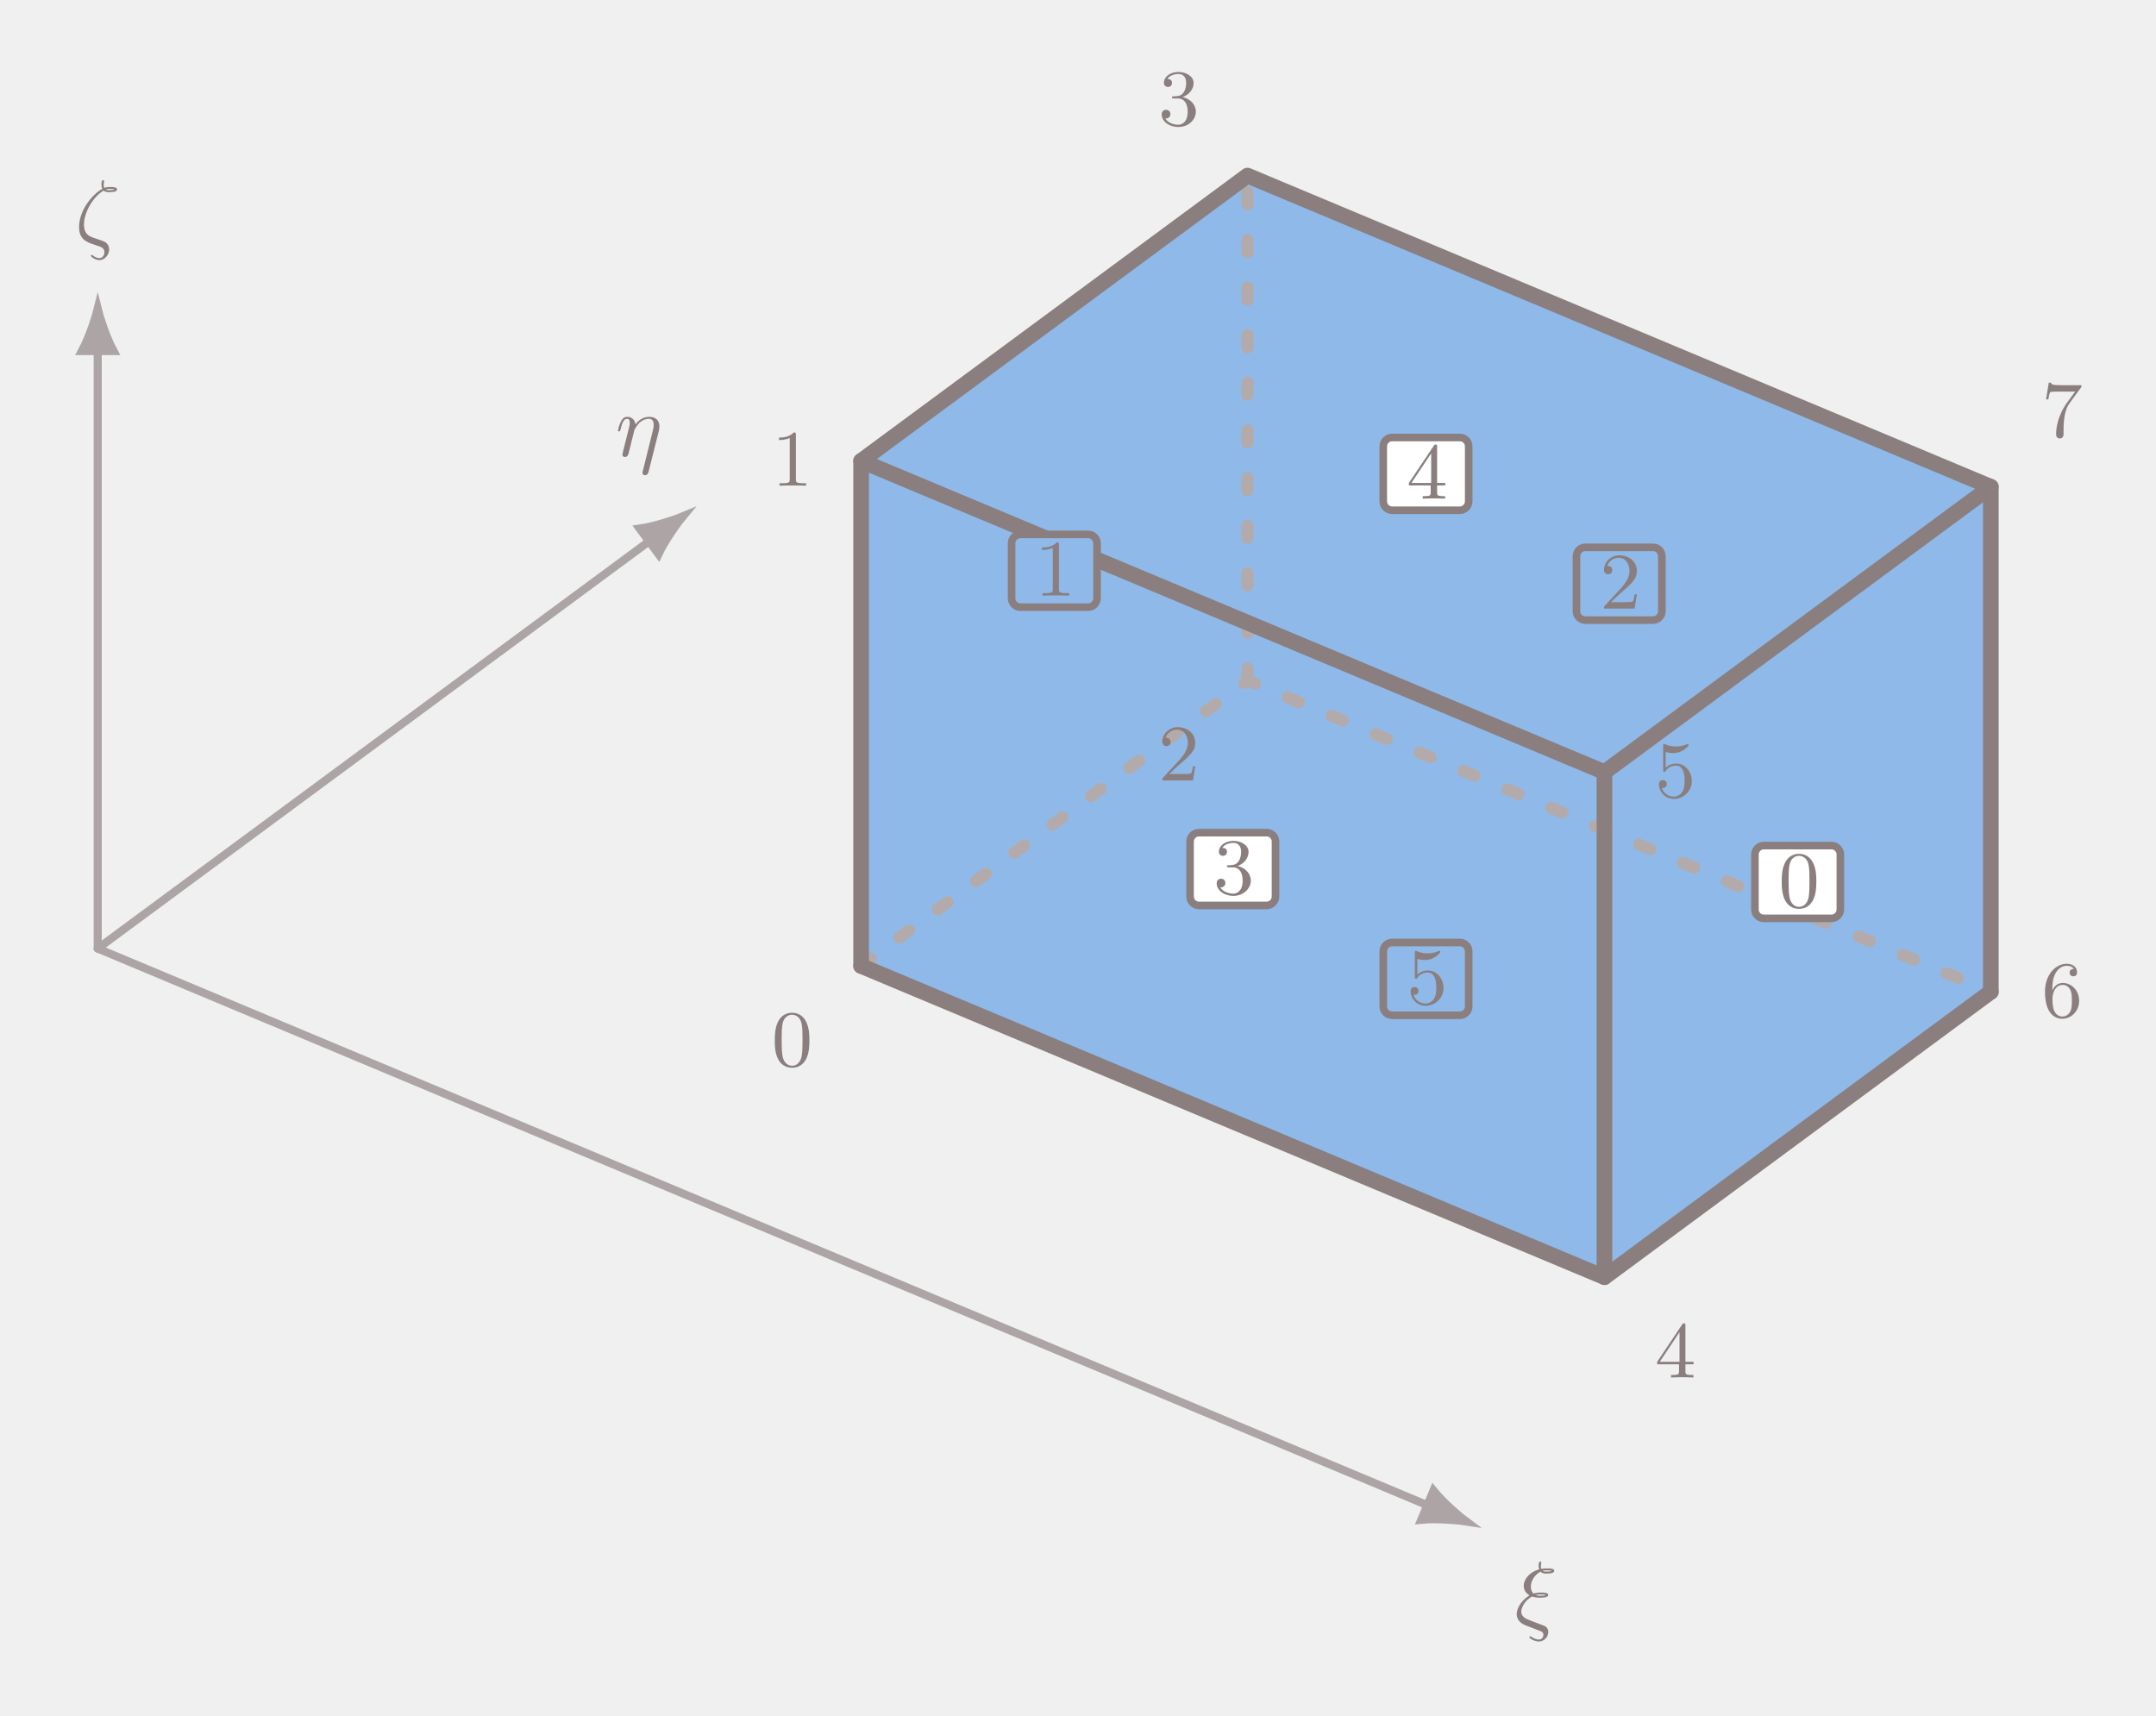
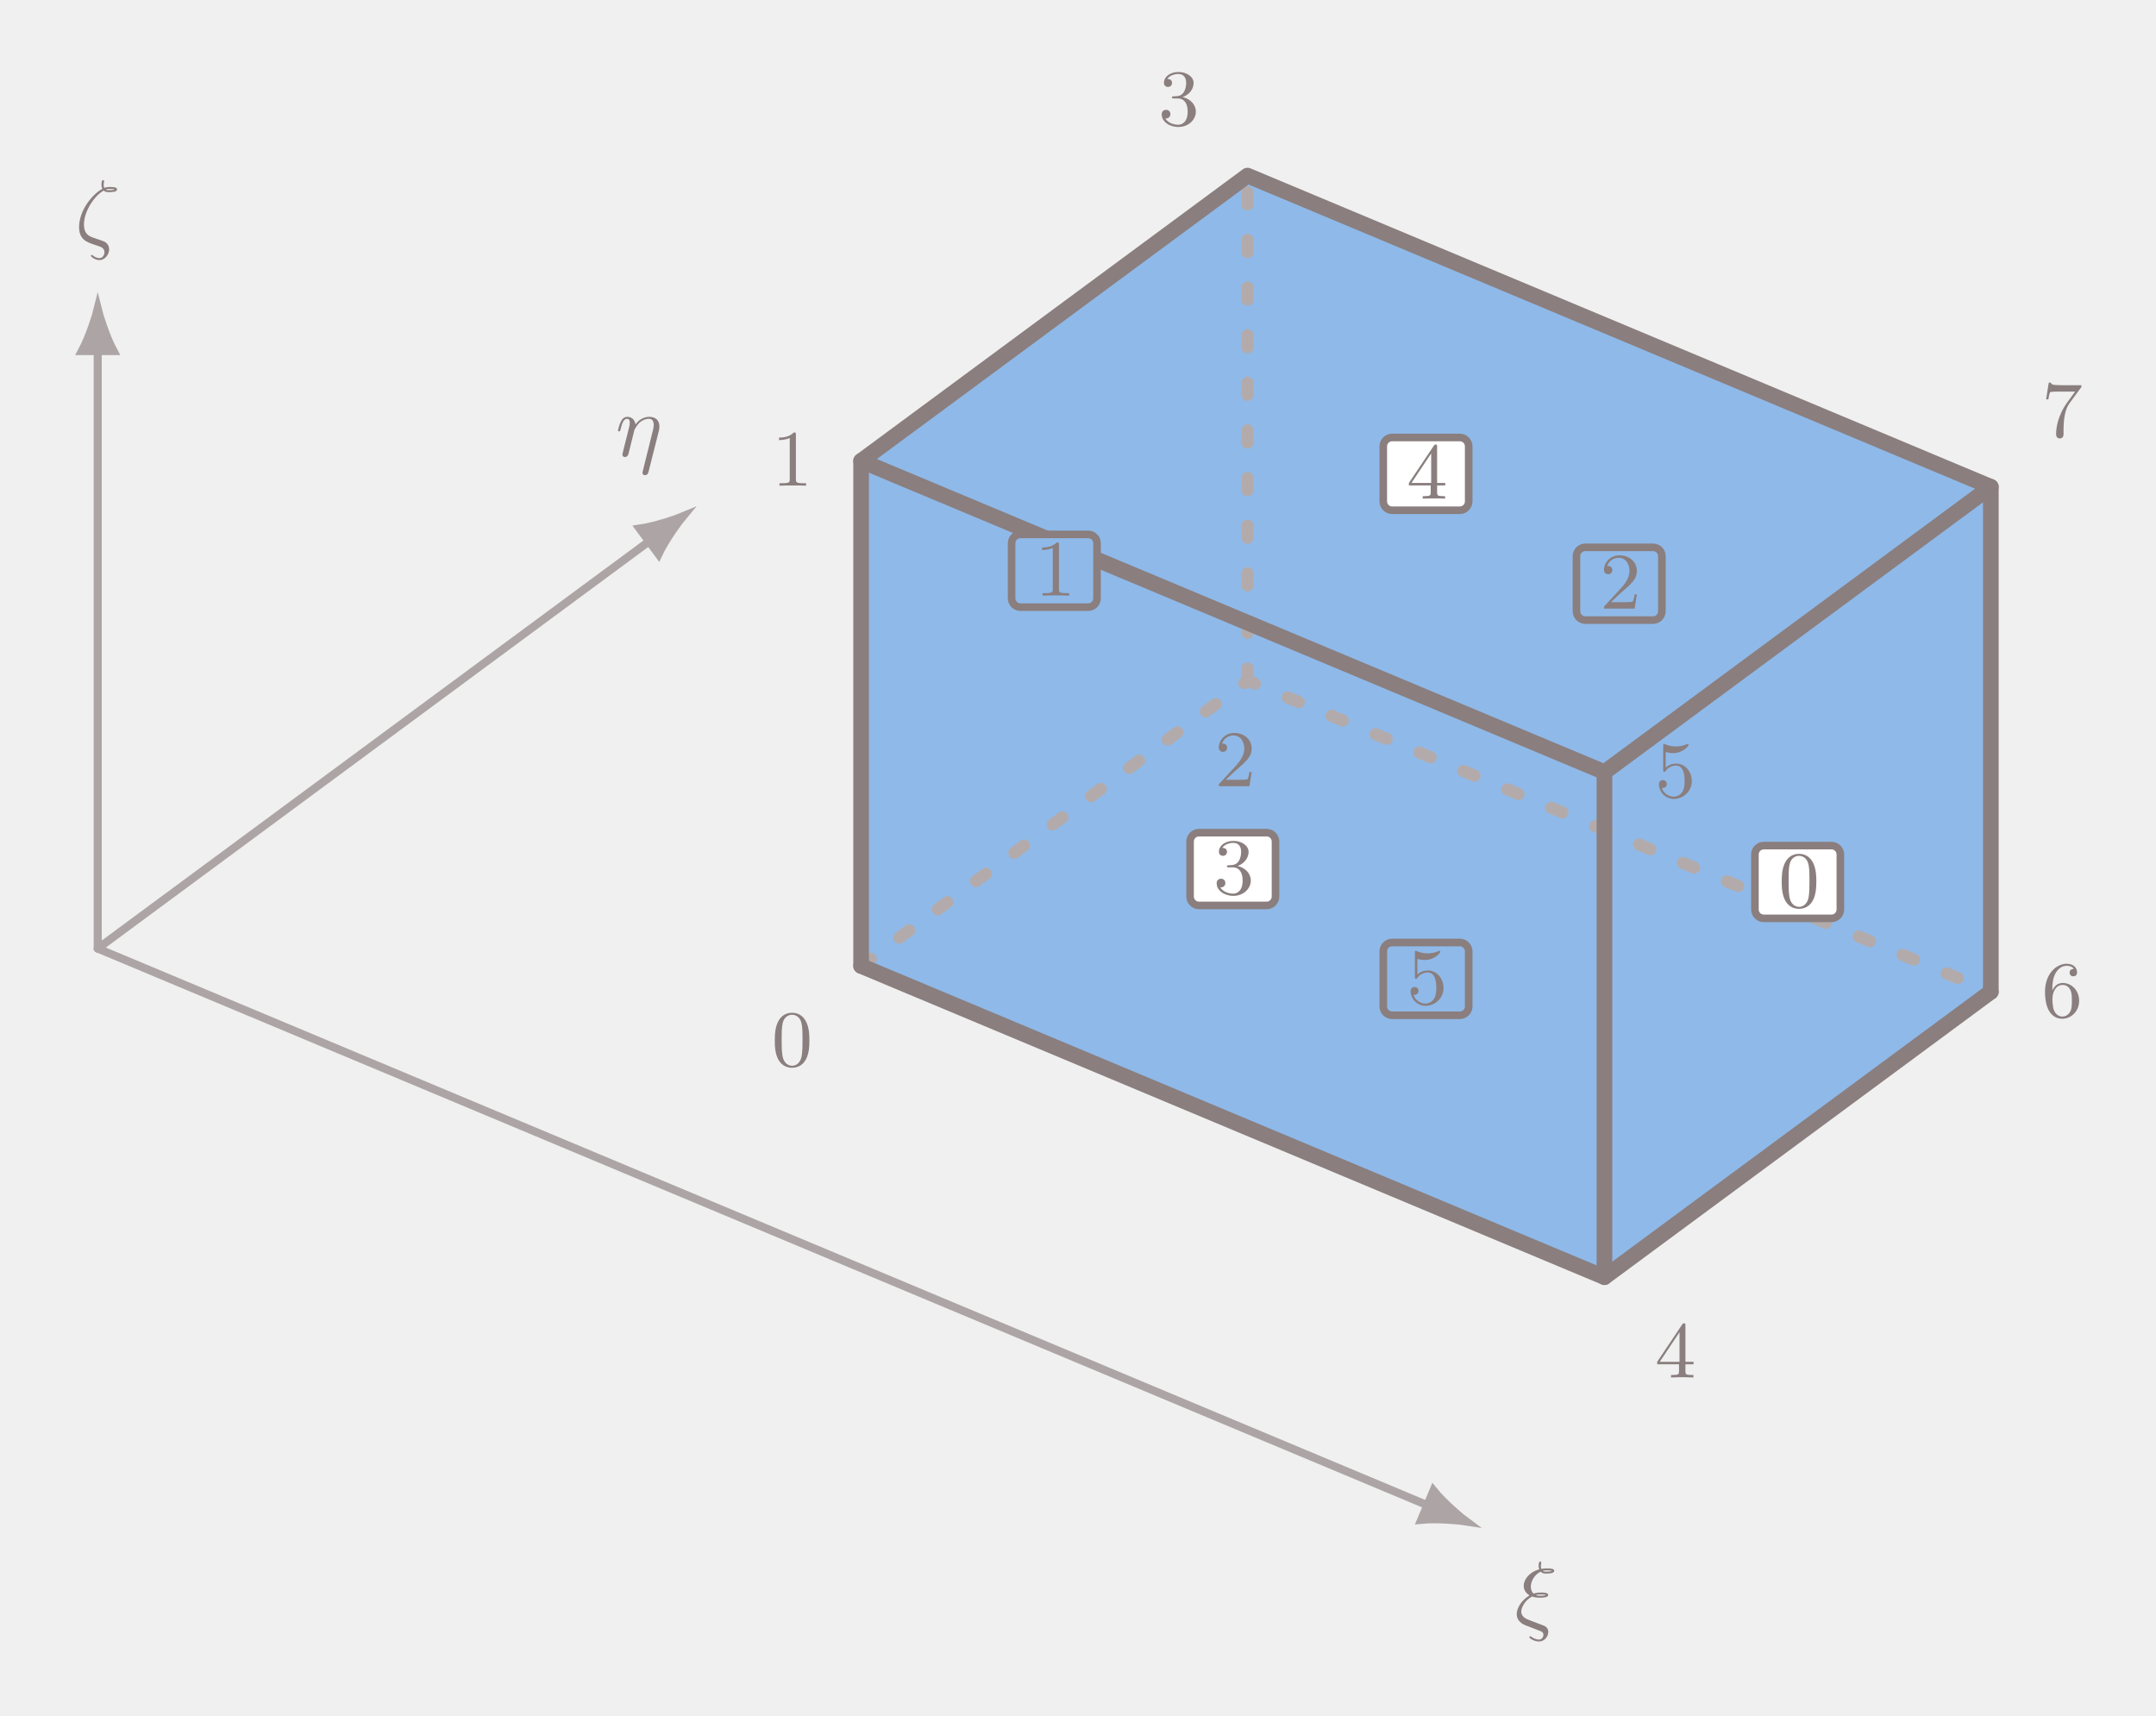
<svg xmlns="http://www.w3.org/2000/svg" xmlns:xlink="http://www.w3.org/1999/xlink" version="1.1" width="242.011pt" height="192.59pt" viewBox="0 0 242.011 192.59">
  <defs>
    <path id="g1-1" d="M4.243-2.87C4.243-3.471 4.216-4.243 3.902-4.916C3.507-5.759 2.826-5.974 2.305-5.974C1.767-5.974 1.085-5.759 .691-4.898C.404-4.279 .359-3.552 .359-2.87C.359-2.287 .377-1.417 .762-.709C1.184 .054 1.884 .197 2.296 .197C2.879 .197 3.543-.054 3.92-.879C4.189-1.48 4.243-2.153 4.243-2.87ZM2.305-.027C2.036-.027 1.39-.152 1.22-1.166C1.13-1.695 1.13-2.467 1.13-2.978C1.13-3.588 1.13-4.297 1.238-4.79C1.417-5.588 1.991-5.75 2.296-5.75C2.637-5.75 3.202-5.57 3.373-4.736C3.471-4.243 3.471-3.543 3.471-2.978C3.471-2.422 3.471-1.668 3.382-1.139C3.193-.117 2.53-.027 2.305-.027Z" />
    <path id="g1-2" d="M2.727-5.732C2.727-5.956 2.718-5.974 2.494-5.974C1.938-5.4 1.112-5.4 .834-5.4V-5.122C1.005-5.122 1.552-5.122 2.036-5.355V-.718C2.036-.386 2.009-.278 1.175-.278H.888V0C1.211-.027 2.009-.027 2.377-.027S3.552-.027 3.875 0V-.278H3.588C2.754-.278 2.727-.386 2.727-.718V-5.732Z" />
    <path id="g1-3" d="M4.144-1.588H3.893C3.875-1.471 3.803-.942 3.687-.798C3.633-.718 3.014-.718 2.835-.718H1.238L2.126-1.561C3.597-2.835 4.144-3.31 4.144-4.225C4.144-5.256 3.292-5.974 2.189-5.974C1.157-5.974 .457-5.158 .457-4.341C.457-3.893 .843-3.848 .924-3.848C1.121-3.848 1.39-3.992 1.39-4.315C1.39-4.584 1.202-4.781 .924-4.781C.879-4.781 .852-4.781 .816-4.772C1.032-5.409 1.606-5.696 2.09-5.696C3.005-5.696 3.319-4.844 3.319-4.225C3.319-3.31 2.628-2.565 2.198-2.099L.556-.323C.457-.224 .457-.206 .457 0H3.893L4.144-1.588Z" />
    <path id="g1-4" d="M2.736-3.157C3.57-3.471 3.965-4.126 3.965-4.745C3.965-5.436 3.202-5.974 2.269-5.974S.637-5.445 .637-4.763C.637-4.467 .834-4.297 1.094-4.297S1.543-4.485 1.543-4.745C1.543-5.059 1.328-5.194 1.023-5.194C1.256-5.57 1.803-5.75 2.243-5.75C2.987-5.75 3.131-5.158 3.131-4.736C3.131-4.467 3.077-4.037 2.852-3.696C2.574-3.292 2.26-3.274 2-3.256C1.776-3.238 1.758-3.238 1.686-3.238C1.606-3.229 1.534-3.22 1.534-3.122C1.534-3.005 1.606-3.005 1.758-3.005H2.18C2.96-3.005 3.301-2.377 3.301-1.525C3.301-.377 2.691-.054 2.234-.054C2.063-.054 1.193-.099 .789-.762C1.112-.718 1.363-.942 1.363-1.247C1.363-1.543 1.139-1.731 .879-1.731C.655-1.731 .386-1.597 .386-1.22C.386-.422 1.22 .197 2.26 .197C3.382 .197 4.216-.61 4.216-1.525C4.216-2.305 3.597-2.969 2.736-3.157Z" />
    <path id="g1-5" d="M.26-1.758V-1.48H2.709V-.709C2.709-.377 2.682-.278 2.009-.278H1.812V0C2.377-.027 3.005-.027 3.068-.027C3.113-.027 3.758-.027 4.324 0V-.278H4.126C3.453-.278 3.427-.377 3.427-.709V-1.48H4.341V-1.758H3.427V-5.83C3.427-6.01 3.427-6.073 3.256-6.073C3.148-6.073 3.139-6.064 3.059-5.938L.26-1.758ZM.547-1.758L2.763-5.077V-1.758H.547Z" />
    <path id="g1-6" d="M.933-3.095C.933-2.933 .933-2.835 1.058-2.835C1.13-2.835 1.157-2.87 1.211-2.951C1.48-3.328 1.911-3.543 2.377-3.543C3.337-3.543 3.337-2.162 3.337-1.839C3.337-1.561 3.337-1.005 3.086-.601C2.843-.224 2.467-.054 2.117-.054C1.588-.054 .987-.386 .771-1.049C.78-1.049 .834-1.032 .897-1.032C1.076-1.032 1.337-1.148 1.337-1.471C1.337-1.749 1.139-1.911 .897-1.911C.709-1.911 .457-1.803 .457-1.444C.457-.628 1.139 .197 2.135 .197C3.22 .197 4.144-.682 4.144-1.794C4.144-2.879 3.373-3.767 2.395-3.767C1.964-3.767 1.525-3.624 1.211-3.301V-5.068C1.48-4.987 1.758-4.942 2.036-4.942C3.139-4.942 3.785-5.741 3.785-5.857C3.785-5.938 3.732-5.974 3.687-5.974C3.669-5.974 3.651-5.974 3.57-5.929C3.148-5.759 2.736-5.687 2.359-5.687C1.973-5.687 1.57-5.759 1.157-5.929C1.067-5.974 1.049-5.974 1.041-5.974C.933-5.974 .933-5.884 .933-5.732V-3.095Z" />
    <path id="g1-7" d="M1.202-2.969C1.202-3.884 1.301-4.395 1.543-4.862C1.722-5.23 2.162-5.75 2.826-5.75C3.005-5.75 3.418-5.714 3.624-5.391C3.292-5.391 3.148-5.221 3.148-4.978C3.148-4.745 3.31-4.566 3.561-4.566S3.983-4.727 3.983-4.996C3.983-5.499 3.624-5.974 2.808-5.974C1.65-5.974 .386-4.835 .386-2.835C.386-.404 1.48 .197 2.323 .197C3.319 .197 4.216-.637 4.216-1.821C4.216-2.96 3.391-3.821 2.377-3.821C1.839-3.821 1.453-3.507 1.202-2.969ZM2.314-.054C1.803-.054 1.507-.475 1.399-.736C1.229-1.139 1.22-1.884 1.22-2.027C1.22-2.628 1.498-3.597 2.359-3.597C2.503-3.597 2.942-3.597 3.229-3.041C3.4-2.7 3.4-2.26 3.4-1.83S3.4-.96 3.229-.628C2.951-.117 2.556-.054 2.314-.054Z" />
    <path id="g1-8" d="M4.395-5.472C4.476-5.57 4.476-5.588 4.476-5.777H2.243C1.112-5.777 1.085-5.893 1.058-6.064H.807L.511-4.189H.762C.798-4.395 .87-4.898 .987-5.005C1.049-5.059 1.758-5.059 1.884-5.059H3.767L2.906-3.884C1.74-2.278 1.633-.816 1.633-.305C1.633-.206 1.633 .197 2.045 .197C2.467 .197 2.467-.197 2.467-.314V-.753C2.467-2.072 2.664-3.113 3.139-3.758L4.395-5.472Z" />
    <path id="g0-1" d="M3.227-5.767C3.406-5.588 3.635-5.588 3.835-5.588C4.084-5.588 4.721-5.588 4.721-5.896C4.721-6.145 4.323-6.165 3.924-6.165C3.815-6.165 3.546-6.165 3.287-6.066C3.237-6.185 3.217-6.235 3.217-6.444C3.217-6.584 3.267-6.793 3.267-6.813C3.267-6.892 3.217-6.942 3.147-6.942C2.968-6.942 2.968-6.484 2.968-6.454C2.968-6.285 2.998-6.105 3.078-5.956C2.032-5.428 .458-3.596 .458-1.663C.458-.259 1.365 .04 2.082 .279C2.38 .388 2.4 .388 2.689 .488C2.898 .558 3.307 .697 3.307 1.165C3.307 1.434 3.117 1.823 2.749 1.823C2.49 1.823 2.221 1.703 2.012 1.524C1.942 1.464 1.932 1.454 1.892 1.454C1.843 1.454 1.793 1.494 1.793 1.564C1.793 1.663 2.221 2.042 2.749 2.042C3.366 2.042 3.835 1.404 3.835 .837C3.835 .458 3.645 .249 3.566 .169C3.396-.02 3.207-.08 2.619-.279C1.823-.548 1.663-.598 1.424-.807C1.006-1.185 1.006-1.753 1.006-1.942C1.006-3.486 2.221-5.229 3.227-5.767ZM3.456-5.876C3.606-5.946 3.785-5.946 3.914-5.946C4.243-5.946 4.283-5.936 4.462-5.886C4.382-5.856 4.283-5.807 3.845-5.807C3.635-5.807 3.566-5.807 3.456-5.876Z" />
    <path id="g0-2" d="M4.86-2.759C4.91-2.938 4.94-3.068 4.94-3.337C4.94-3.984 4.542-4.402 3.795-4.402C3.008-4.402 2.49-3.884 2.251-3.536C2.201-4.104 1.783-4.402 1.335-4.402C.876-4.402 .687-4.014 .598-3.835C.418-3.496 .289-2.898 .289-2.868C.289-2.769 .388-2.769 .408-2.769C.508-2.769 .518-2.779 .578-2.998C.747-3.705 .946-4.183 1.305-4.183C1.474-4.183 1.614-4.104 1.614-3.725C1.614-3.516 1.584-3.406 1.454-2.888L.876-.588C.847-.438 .787-.209 .787-.159C.787 .02 .926 .11 1.076 .11C1.195 .11 1.374 .03 1.444-.169C1.454-.189 1.574-.657 1.633-.906L1.853-1.803C1.912-2.022 1.972-2.241 2.022-2.47C2.042-2.53 2.121-2.859 2.131-2.918C2.161-3.008 2.47-3.566 2.809-3.835C3.028-3.994 3.337-4.183 3.765-4.183S4.303-3.845 4.303-3.486C4.303-3.436 4.303-3.257 4.203-2.859L3.068 1.723C3.038 1.843 3.038 1.863 3.038 1.882C3.038 2.032 3.147 2.151 3.317 2.151C3.625 2.151 3.695 1.863 3.725 1.753L4.86-2.759Z" />
    <path id="g0-3" d="M1.534-3.048C.448-2.331 .229-1.394 .229-1.036C.229-.558 .498-.279 .518-.249C.837 .08 .926 .12 1.673 .398L2.878 .867C3.028 .936 3.227 1.006 3.227 1.295C3.227 1.524 3.048 1.823 2.739 1.823C2.301 1.823 1.972 1.584 1.863 1.504C1.803 1.464 1.793 1.454 1.753 1.454C1.673 1.454 1.653 1.524 1.653 1.564C1.653 1.683 2.181 2.042 2.739 2.042C3.357 2.042 3.775 1.464 3.775 .976C3.775 .498 3.406 .319 3.297 .269C3.157 .219 2.819 .09 2.689 .04C2.49-.04 2.291-.12 2.082-.189L1.484-.428C1.036-.608 .737-.896 .737-1.315C.737-1.723 1.125-2.59 1.962-3.008C2.331-2.878 2.629-2.878 2.839-2.878C3.137-2.878 3.765-2.878 3.765-3.187C3.765-3.436 3.337-3.456 2.948-3.456C2.769-3.456 2.48-3.456 2.112-3.337C1.853-3.596 1.813-3.924 1.813-4.113C1.813-4.671 2.171-5.438 2.918-5.807C3.098-5.588 3.327-5.588 3.556-5.588C3.805-5.588 4.442-5.588 4.442-5.896C4.442-6.155 4.004-6.165 3.615-6.165C3.486-6.165 3.247-6.165 2.988-6.115C2.958-6.205 2.938-6.275 2.938-6.444C2.938-6.584 2.988-6.793 2.988-6.813C2.988-6.892 2.938-6.942 2.868-6.942C2.689-6.942 2.689-6.484 2.689-6.454C2.689-6.255 2.749-6.105 2.759-6.066C1.693-5.767 1.016-4.97 1.016-4.203C1.016-3.835 1.195-3.416 1.663-3.147L1.534-3.048ZM3.147-5.896C3.307-5.946 3.516-5.946 3.625-5.946C3.964-5.946 4.004-5.936 4.183-5.886C4.104-5.856 4.004-5.807 3.566-5.807C3.376-5.807 3.257-5.807 3.147-5.896ZM2.37-3.177C2.6-3.237 2.819-3.237 2.938-3.237C3.287-3.237 3.327-3.227 3.506-3.177C3.426-3.137 3.327-3.098 2.868-3.098C2.639-3.098 2.55-3.098 2.37-3.177Z" />
  </defs>
  <g id="page1">
    <path d="M10.969 106.482L160.22 168.976" stroke="#ada5a5" fill="none" stroke-width=".907" stroke-miterlimit="10" stroke-linejoin="round" stroke-linecap="round" />
    <path d="M164.545 170.787C164.068 170.437 162.036 168.736 160.906 167.337L159.533 170.615C161.322 170.439 163.961 170.693 164.545 170.787Z" fill="#ada5a5" />
    <path d="M164.545 170.787C164.068 170.437 162.036 168.736 160.906 167.337L159.533 170.615C161.322 170.439 163.961 170.693 164.545 170.787Z" stroke="#ada5a5" fill="none" stroke-width=".907" stroke-miterlimit="10" stroke-linecap="round" />
    <g fill="#8a7e7e" transform="matrix(.999739 0 0 .999739 0 192.59)">
      <use x="170.067" y="-10.357" xlink:href="#g0-3" />
    </g>
    <path d="M10.969 106.482L72.858 60.773" stroke="#ada5a5" fill="none" stroke-width=".907" stroke-miterlimit="10" stroke-linejoin="round" stroke-linecap="round" />
    <path d="M76.63 57.987C76.085 58.218 73.582 59.09 71.802 59.343L73.914 62.203C74.679 60.576 76.249 58.44 76.63 57.987Z" fill="#ada5a5" />
    <path d="M76.63 57.987C76.085 58.218 73.582 59.09 71.802 59.343L73.914 62.203C74.679 60.576 76.249 58.44 76.63 57.987Z" stroke="#ada5a5" fill="none" stroke-width=".907" stroke-miterlimit="10" stroke-linecap="round" />
    <g fill="#8a7e7e" transform="matrix(.999739 0 0 .999739 .000008 192.59)">
      <use x="69.097" y="-141.431" xlink:href="#g0-2" />
    </g>
    <path d="M10.969 106.482V39.413" stroke="#ada5a5" fill="none" stroke-width=".907" stroke-miterlimit="10" stroke-linejoin="round" stroke-linecap="round" />
    <path d="M10.969 34.724C10.831 35.299 10.046 37.831 9.192 39.413H12.746C11.892 37.831 11.108 35.299 10.969 34.724Z" fill="#ada5a5" />
    <path d="M10.969 34.724C10.831 35.299 10.046 37.831 9.192 39.413H12.746C11.892 37.831 11.108 35.299 10.969 34.724Z" stroke="#ada5a5" fill="none" stroke-width=".907" stroke-miterlimit="10" stroke-linecap="round" />
    <g fill="#8a7e7e" transform="matrix(.999739 0 0 .999739 .000004 192.59)">
      <use x="8.421" y="-165.477" xlink:href="#g0-1" />
    </g>
    <path d="M96.661 108.438L180.1 143.375L223.47 111.343L140.032 76.406Z" fill="#8fb9e8" />
    <path d="M96.661 51.744L180.1 86.682L223.47 54.65L140.032 19.712Z" fill="#8fb9e8" />
    <path d="M96.661 108.438L180.1 143.375V86.682L96.661 51.744Z" fill="#8fb9e8" />
    <path d="M180.1 143.375L223.47 111.343V54.65L180.1 86.682Z" fill="#8fb9e8" />
    <path d="M223.47 111.343L140.032 76.406V19.712L223.47 54.65Z" fill="#8fb9e8" />
    <path d="M140.032 76.406L96.661 108.438V51.744L140.032 19.712Z" fill="#8fb9e8" />
    <path d="M96.661 108.438L140.032 76.406L223.47 111.343" stroke="#b3abab" fill="none" stroke-width="1.361" stroke-miterlimit="10" stroke-linejoin="round" stroke-linecap="round" stroke-dasharray="1.361 3.985" />
    <path d="M140.032 76.406V19.712" stroke="#b3abab" fill="none" stroke-width="1.361" stroke-miterlimit="10" stroke-linejoin="round" stroke-linecap="round" stroke-dasharray="1.361 3.985" />
    <path d="M96.661 108.438L180.1 143.375L223.47 111.343" stroke="#8a7e7e" fill="none" stroke-width="1.757" stroke-miterlimit="10" stroke-linejoin="round" stroke-linecap="round" />
    <path d="M96.661 51.744L180.1 86.682L223.47 54.65L140.032 19.712Z" stroke="#8a7e7e" fill="none" stroke-width="1.757" stroke-miterlimit="10" stroke-linejoin="round" stroke-linecap="round" />
    <path d="M96.661 108.438V51.744" stroke="#8a7e7e" fill="none" stroke-width="1.757" stroke-miterlimit="10" stroke-linejoin="round" stroke-linecap="round" />
    <path d="M180.1 143.375V86.682" stroke="#8a7e7e" fill="none" stroke-width="1.757" stroke-miterlimit="10" stroke-linejoin="round" stroke-linecap="round" />
    <path d="M223.47 111.343V54.65" stroke="#8a7e7e" fill="none" stroke-width="1.757" stroke-miterlimit="10" stroke-linejoin="round" stroke-linecap="round" />
    <g fill="#8a7e7e" transform="matrix(1.000401 0 0 1.000401 0 192.59)">
      <use x="86.576" y="-72.89" xlink:href="#g1-1" />
      <use x="86.576" y="-138.01" xlink:href="#g1-2" />
    </g>
    <g fill="#8a7e7e" transform="matrix(1.000401 0 0 1.000401 .000015 192.59)">
-       <use x="129.963" y="-104.935" xlink:href="#g1-3" />
+       <use x="136.298" y="-104.288" xlink:href="#g1-3" />
      <use x="129.963" y="-178.46" xlink:href="#g1-4" />
    </g>
    <g fill="#8a7e7e" transform="matrix(1.000401 0 0 1.000401 0 192.59)">
      <use x="185.686" y="-37.939" xlink:href="#g1-5" />
      <use x="185.686" y="-103.059" xlink:href="#g1-6" />
    </g>
    <g fill="#8a7e7e" transform="matrix(1.000401 0 0 1.000401 .000015 192.59)">
      <use x="229.073" y="-78.388" xlink:href="#g1-7" />
      <use x="229.073" y="-143.509" xlink:href="#g1-8" />
    </g>
    <path d="M205.583 94.928H197.987C197.436 94.928 196.99 95.374 196.99 95.924V102.101C196.99 102.651 197.436 103.097 197.987 103.097H205.583C206.134 103.097 206.58 102.651 206.58 102.101V95.924C206.58 95.374 206.134 94.928 205.583 94.928Z" fill="#fff" />
    <path d="M205.583 94.928H197.987C197.436 94.928 196.99 95.374 196.99 95.924V102.101C196.99 102.651 197.436 103.097 197.987 103.097H205.583C206.134 103.097 206.58 102.651 206.58 102.101V95.924C206.58 95.374 206.134 94.928 205.583 94.928Z" stroke="#8a7e7e" fill="none" stroke-width=".85" stroke-miterlimit="10" stroke-linejoin="round" stroke-linecap="round" />
    <g fill="#8a7e7e" transform="matrix(1.000401 0 0 1.000401 .000015 192.59)">
      <use x="199.56" y="-90.724" xlink:href="#g1-1" />
    </g>
    <path d="M122.145 59.991H114.548C113.998 59.991 113.552 60.437 113.552 60.987V67.164C113.552 67.714 113.998 68.16 114.548 68.16H122.145C122.695 68.16 123.141 67.714 123.141 67.164V60.987C123.141 60.437 122.695 59.991 122.145 59.991Z" fill="#8fb9e8" />
    <path d="M122.145 59.991H114.548C113.998 59.991 113.552 60.437 113.552 60.987V67.164C113.552 67.714 113.998 68.16 114.548 68.16H122.145C122.695 68.16 123.141 67.714 123.141 67.164V60.987C123.141 60.437 122.695 59.991 122.145 59.991Z" stroke="#8a7e7e" fill="none" stroke-width=".85" stroke-miterlimit="10" stroke-linejoin="round" stroke-linecap="round" />
    <g fill="#8a7e7e" transform="matrix(1.000401 0 0 1.000401 .000008 192.59)">
      <use x="116.089" y="-125.675" xlink:href="#g1-2" />
    </g>
    <path d="M185.55 61.443H177.953C177.403 61.443 176.957 61.889 176.957 62.44V68.617C176.957 69.167 177.403 69.613 177.953 69.613H185.55C186.1 69.613 186.546 69.167 186.546 68.617V62.44C186.546 61.889 186.1 61.443 185.55 61.443Z" fill="#8fb9e8" />
    <path d="M185.55 61.443H177.953C177.403 61.443 176.957 61.889 176.957 62.44V68.617C176.957 69.167 177.403 69.613 177.953 69.613H185.55C186.1 69.613 186.546 69.167 186.546 68.617V62.44C186.546 61.889 186.1 61.443 185.55 61.443Z" stroke="#8a7e7e" fill="none" stroke-width=".85" stroke-miterlimit="10" stroke-linejoin="round" stroke-linecap="round" />
    <g fill="#8a7e7e" transform="matrix(1.000401 0 0 1.000401 .000015 192.59)">
      <use x="179.518" y="-124.222" xlink:href="#g1-3" />
    </g>
    <path d="M142.179 93.475H134.582C134.032 93.475 133.586 93.921 133.586 94.472V100.648C133.586 101.199 134.032 101.645 134.582 101.645H142.179C142.729 101.645 143.175 101.199 143.175 100.648V94.472C143.175 93.921 142.729 93.475 142.179 93.475Z" fill="#fff" />
    <path d="M142.179 93.475H134.582C134.032 93.475 133.586 93.921 133.586 94.472V100.648C133.586 101.199 134.032 101.645 134.582 101.645H142.179C142.729 101.645 143.175 101.199 143.175 100.648V94.472C143.175 93.921 142.729 93.475 142.179 93.475Z" stroke="#8a7e7e" fill="none" stroke-width=".85" stroke-miterlimit="10" stroke-linejoin="round" stroke-linecap="round" />
    <g fill="#8a7e7e" transform="matrix(1.000401 0 0 1.000401 0 192.59)">
      <use x="136.131" y="-92.177" xlink:href="#g1-4" />
    </g>
    <path d="M163.864 49.113H156.268C155.718 49.113 155.272 49.559 155.272 50.109V56.286C155.272 56.836 155.718 57.282 156.268 57.282H163.864C164.415 57.282 164.861 56.836 164.861 56.286V50.109C164.861 49.559 164.415 49.113 163.864 49.113Z" fill="#fff" />
    <path d="M163.864 49.113H156.268C155.718 49.113 155.272 49.559 155.272 50.109V56.286C155.272 56.836 155.718 57.282 156.268 57.282H163.864C164.415 57.282 164.861 56.836 164.861 56.286V50.109C164.861 49.559 164.415 49.113 163.864 49.113Z" stroke="#8a7e7e" fill="none" stroke-width=".85" stroke-miterlimit="10" stroke-linejoin="round" stroke-linecap="round" />
    <g fill="#8a7e7e" transform="matrix(1.000401 0 0 1.000401 0 192.59)">
      <use x="157.824" y="-136.558" xlink:href="#g1-5" />
    </g>
    <path d="M163.864 105.806H156.268C155.718 105.806 155.272 106.252 155.272 106.802V112.979C155.272 113.53 155.718 113.976 156.268 113.976H163.864C164.415 113.976 164.861 113.53 164.861 112.979V106.802C164.861 106.252 164.415 105.806 163.864 105.806Z" fill="#8fb9e8" />
    <path d="M163.864 105.806H156.268C155.718 105.806 155.272 106.252 155.272 106.802V112.979C155.272 113.53 155.718 113.976 156.268 113.976H163.864C164.415 113.976 164.861 113.53 164.861 112.979V106.802C164.861 106.252 164.415 105.806 163.864 105.806Z" stroke="#8a7e7e" fill="none" stroke-width=".85" stroke-miterlimit="10" stroke-linejoin="round" stroke-linecap="round" />
    <g fill="#8a7e7e" transform="matrix(1.000401 0 0 1.000401 0 192.59)">
      <use x="157.824" y="-79.842" xlink:href="#g1-6" />
    </g>
  </g>
</svg>
